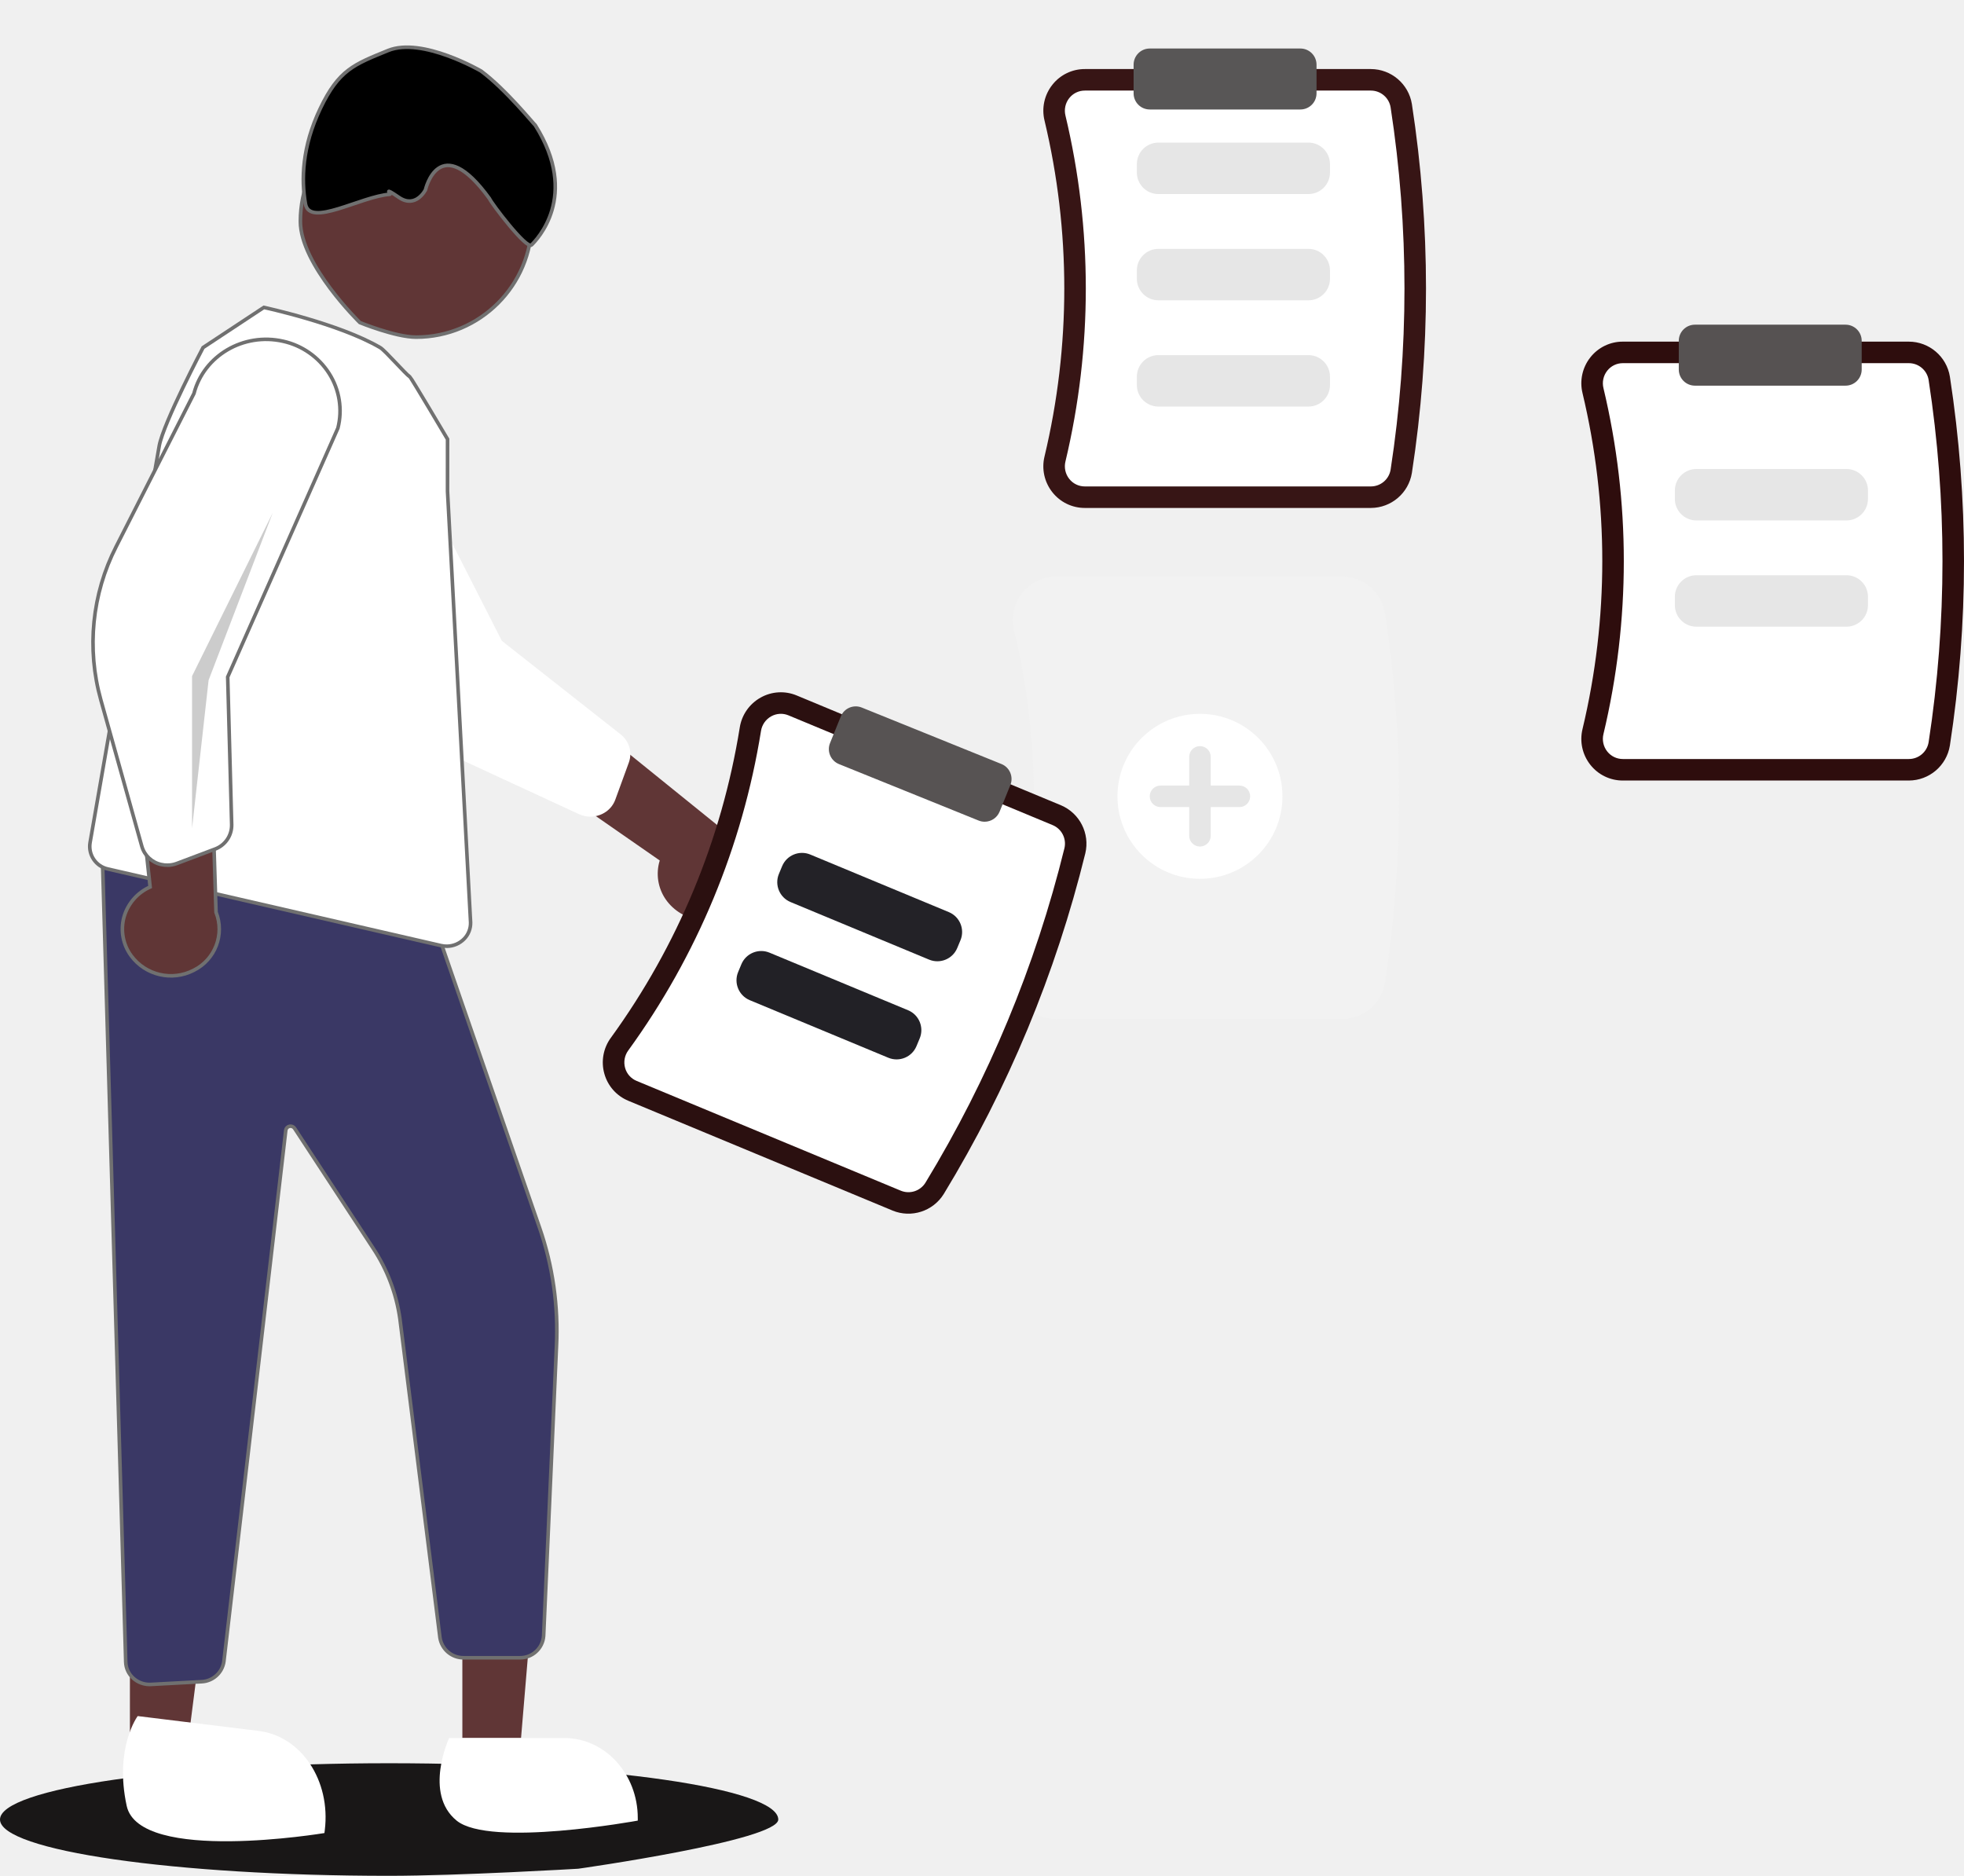
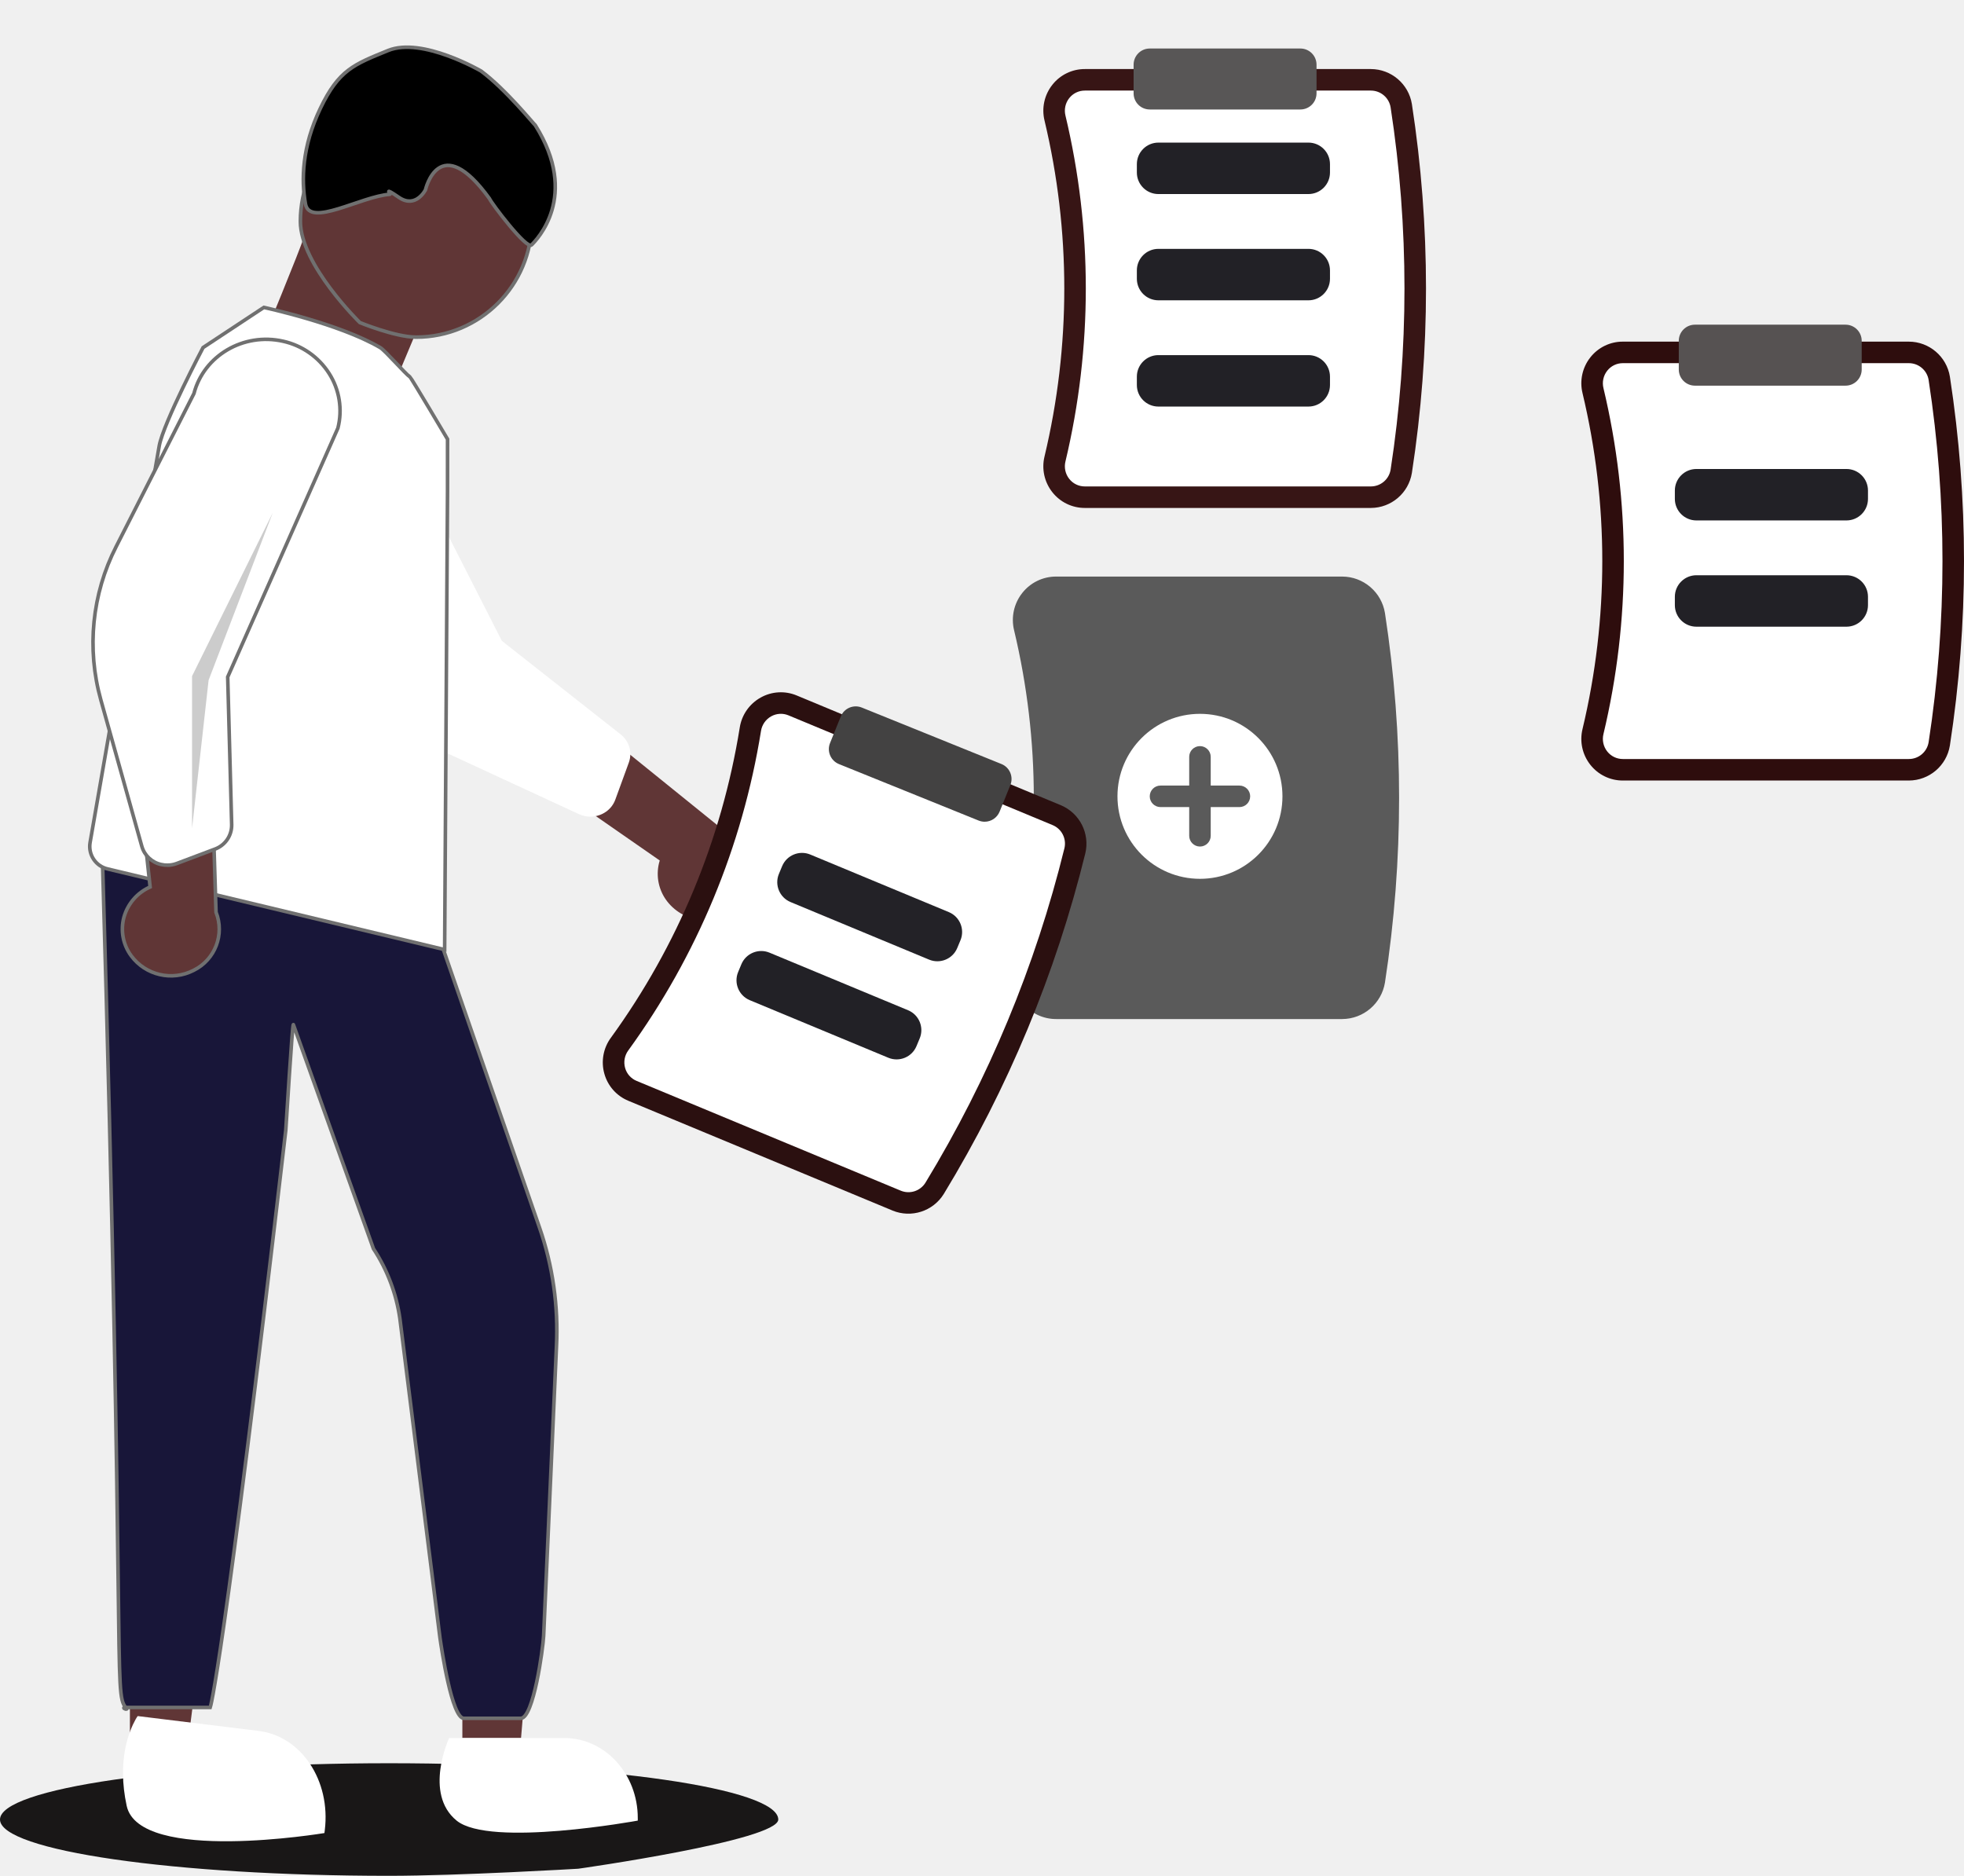
- <svg xmlns="http://www.w3.org/2000/svg" width="500" viewBox="0 0 547.584 523">
+ <svg xmlns="http://www.w3.org/2000/svg" width="547.584" height="523" viewBox="0 0 547.584 523">
  <g id="undraw_Add_notes_re_ln36" transform="translate(61.751 13.526)">
+     <path id="Neck" d="M419.724,434.788l-14.892,35.574L369.258,455.47s11.582-28.128,11.582-28.956S419.724,434.788,419.724,434.788Z" transform="translate(-358.223 -373)" fill="#603636" />
    <path id="Shadow" d="M108.495,0c59.92,0,108.495,7.026,108.495,15.694,0,5.851-55.757,13.718-55.757,13.718s-33.264,1.976-52.738,1.976C48.575,31.388,0,24.361,0,15.694S48.575,0,108.495,0Z" transform="translate(-61.751 478.086)" fill="#191717" />
    <path id="Path_41" data-name="Path 41" d="M677.542,336.347H597.8a11.478,11.478,0,0,1-9.066-4.394h0a11.621,11.621,0,0,1-2.177-9.968,201.631,201.631,0,0,0,0-93.647,11.624,11.624,0,0,1,2.177-9.967,11.478,11.478,0,0,1,9.066-4.394h79.741a11.624,11.624,0,0,1,11.439,9.755,337.961,337.961,0,0,1,0,102.858,11.623,11.623,0,0,1-11.438,9.756Z" transform="translate(-357.083 -208.25)" fill="#371515" />
    <path id="Path_42" data-name="Path 42" d="M597.8,219.978a5.513,5.513,0,0,0-4.355,2.108,5.659,5.659,0,0,0-1.054,4.854,207.655,207.655,0,0,1,0,96.445,5.656,5.656,0,0,0,1.053,4.853h0a5.511,5.511,0,0,0,4.354,2.109h79.741a5.583,5.583,0,0,0,5.509-4.667,331.985,331.985,0,0,0,0-101.035,5.583,5.583,0,0,0-5.509-4.667Z" transform="translate(-357.083 -208.25)" fill="#fff" />
    <path id="Path_62" data-name="Path 62" d="M510.949,507.413a13.5,13.5,0,0,1-9.678-5.729,12.549,12.549,0,0,1-1.658-10.832l-38.7-26.882,23.166-8.5,33.2,26.83a12.924,12.924,0,0,1,8.4,15.265,13.473,13.473,0,0,1-14.732,9.844Z" transform="translate(-377.421 -264.463)" fill="#603636" />
-     <path id="Path_43" data-name="Path 43" d="M660.141,248.829H618.3a6.006,6.006,0,0,1-6-6v-2.345a6.006,6.006,0,0,1,6-6h41.845a6.006,6.006,0,0,1,6,6v2.344a6.006,6.006,0,0,1-6,6Z" transform="translate(-357.083 -208.25)" fill="#e6e6e6" />
-     <path id="Path_44" data-name="Path 44" d="M660.141,278.454H618.3a6.006,6.006,0,0,1-6-6V270.11a6.006,6.006,0,0,1,6-6h41.845a6.006,6.006,0,0,1,6,6v2.345a6.006,6.006,0,0,1-6,6Z" transform="translate(-357.083 -208.25)" fill="#e6e6e6" />
-     <path id="Path_45" data-name="Path 45" d="M660.141,308.08H618.3a6.006,6.006,0,0,1-6-6v-2.345a6.006,6.006,0,0,1,6-6h41.845a6.006,6.006,0,0,1,6,6v2.345A6.006,6.006,0,0,1,660.141,308.08Z" transform="translate(-357.083 -208.25)" fill="#e6e6e6" />
+     <path id="Path_43" data-name="Path 43" d="M660.141,248.829H618.3a6.006,6.006,0,0,1-6-6v-2.345a6.006,6.006,0,0,1,6-6h41.845a6.006,6.006,0,0,1,6,6v2.344a6.006,6.006,0,0,1-6,6Z" transform="translate(-357.083 -208.25)" fill="#222126" />
+     <path id="Path_44" data-name="Path 44" d="M660.141,278.454H618.3a6.006,6.006,0,0,1-6-6V270.11a6.006,6.006,0,0,1,6-6h41.845a6.006,6.006,0,0,1,6,6v2.345a6.006,6.006,0,0,1-6,6Z" transform="translate(-357.083 -208.25)" fill="#222126" />
+     <path id="Path_45" data-name="Path 45" d="M660.141,308.08H618.3a6.006,6.006,0,0,1-6-6v-2.345a6.006,6.006,0,0,1,6-6h41.845a6.006,6.006,0,0,1,6,6v2.345A6.006,6.006,0,0,1,660.141,308.08Z" transform="translate(-357.083 -208.25)" fill="#222126" />
    <path id="Path_46" data-name="Path 46" d="M827.542,412.347H747.8a11.478,11.478,0,0,1-9.066-4.394h0a11.621,11.621,0,0,1-2.177-9.968,201.631,201.631,0,0,0,0-93.647,11.624,11.624,0,0,1,2.177-9.967,11.477,11.477,0,0,1,9.066-4.394h79.741a11.624,11.624,0,0,1,11.439,9.755,337.961,337.961,0,0,1,0,102.858,11.623,11.623,0,0,1-11.438,9.756Z" transform="translate(-357.083 -208.25)" fill="#2e0d0d" />
    <path id="Path_47" data-name="Path 47" d="M747.8,295.978a5.513,5.513,0,0,0-4.354,2.108,5.659,5.659,0,0,0-1.054,4.854,207.656,207.656,0,0,1,0,96.445,5.656,5.656,0,0,0,1.053,4.853h0a5.511,5.511,0,0,0,4.354,2.109h79.741a5.583,5.583,0,0,0,5.509-4.667,331.983,331.983,0,0,0,0-101.035,5.583,5.583,0,0,0-5.509-4.667Z" transform="translate(-357.083 -208.25)" fill="#fff" />
-     <path id="Path_48" data-name="Path 48" d="M668.542,498.847H588.8a11.976,11.976,0,0,1-9.458-4.584,12.119,12.119,0,0,1-2.27-10.394,201.13,201.13,0,0,0,0-93.414,12.121,12.121,0,0,1,2.27-10.394,11.976,11.976,0,0,1,9.458-4.584h79.741a12.127,12.127,0,0,1,11.933,10.179,338.457,338.457,0,0,1,0,103.011,12.127,12.127,0,0,1-11.932,10.179Z" transform="translate(-356.083 -228.25)" fill="#f2f2f2" />
-     <path id="Path_49" data-name="Path 49" d="M810.141,339.829H768.3a6.006,6.006,0,0,1-6-6v-2.345a6.006,6.006,0,0,1,6-6h41.845a6.006,6.006,0,0,1,6,6v2.344a6.006,6.006,0,0,1-6,6Z" transform="translate(-357.083 -208.25)" fill="#e6e6e6" />
-     <path id="Path_50" data-name="Path 50" d="M810.141,369.454H768.3a6.006,6.006,0,0,1-6-6V361.11a6.006,6.006,0,0,1,6-6h41.845a6.006,6.006,0,0,1,6,6v2.345A6.006,6.006,0,0,1,810.141,369.454Z" transform="translate(-357.083 -208.25)" fill="#e6e6e6" />
+     <path id="Path_48" data-name="Path 48" d="M668.542,498.847H588.8a11.976,11.976,0,0,1-9.458-4.584,12.119,12.119,0,0,1-2.27-10.394,201.13,201.13,0,0,0,0-93.414,12.121,12.121,0,0,1,2.27-10.394,11.976,11.976,0,0,1,9.458-4.584h79.741a12.127,12.127,0,0,1,11.933,10.179,338.457,338.457,0,0,1,0,103.011,12.127,12.127,0,0,1-11.932,10.179Z" transform="translate(-356.083 -228.25)" fill="#5a5a5a" />
+     <path id="Path_49" data-name="Path 49" d="M810.141,339.829H768.3a6.006,6.006,0,0,1-6-6v-2.345a6.006,6.006,0,0,1,6-6h41.845a6.006,6.006,0,0,1,6,6v2.344a6.006,6.006,0,0,1-6,6Z" transform="translate(-357.083 -208.25)" fill="#222126" />
+     <path id="Path_50" data-name="Path 50" d="M810.141,369.454H768.3a6.006,6.006,0,0,1-6-6V361.11a6.006,6.006,0,0,1,6-6h41.845a6.006,6.006,0,0,1,6,6v2.345A6.006,6.006,0,0,1,810.141,369.454Z" transform="translate(-357.083 -208.25)" fill="#222126" />
    <path id="Path_63" data-name="Path 63" d="M95.066,126.423a7.6,7.6,0,0,1-3.287-.75L52.527,106.708a62.018,62.018,0,0,1-30.266-31.5L3.6,31.194A19.542,19.542,0,0,1,8.815,3.6,21.205,21.205,0,0,1,37.743,8.726L71.082,77l32.672,26.637a6.943,6.943,0,0,1,2.15,7.867l-3.957,10.3a7.072,7.072,0,0,1-2.676,3.339,7.52,7.52,0,0,1-4.2,1.274Z" transform="matrix(1, -0.017, 0.017, 1, 5.782, 89.361)" fill="#fff" />
    <circle id="Ellipse_42" data-name="Ellipse 42" cx="23" cy="23" r="23" transform="translate(249.811 185.5)" fill="#fff" />
-     <path id="Path_51" data-name="Path 51" d="M639.894,433.75h-8v-8a3,3,0,0,0-6,0v8h-8a3,3,0,0,0,0,6h8v8a3,3,0,0,0,6,0v-8h8a3,3,0,1,0,0-6Z" transform="translate(-356.083 -228.25)" fill="#e6e6e6" />
+     <path id="Path_51" data-name="Path 51" d="M639.894,433.75h-8v-8a3,3,0,0,0-6,0v8h-8a3,3,0,0,0,0,6h8v8a3,3,0,0,0,6,0v-8h8a3,3,0,1,0,0-6Z" transform="translate(-356.083 -228.25)" fill="#5a5a5a" />
    <path id="Path_52" data-name="Path 52" d="M657.894,225.25h-42a4.505,4.505,0,0,1-4.5-4.5v-8a4.5,4.5,0,0,1,4.5-4.5h42a4.505,4.505,0,0,1,4.5,4.5v8a4.505,4.505,0,0,1-4.5,4.5Z" transform="translate(-357.083 -208.25)" fill="#585656" />
    <path id="Path_53" data-name="Path 53" d="M809.894,302.25h-42a4.505,4.505,0,0,1-4.5-4.5v-8a4.505,4.505,0,0,1,4.5-4.5h42a4.505,4.505,0,0,1,4.5,4.5v8a4.505,4.505,0,0,1-4.5,4.5Z" transform="translate(-357.083 -208.25)" fill="#565252" />
    <path id="Path_54" data-name="Path 54" d="M88.6,484.627H104.96l5.116-60.854H88.594Z" transform="translate(-21.439 -13.566)" fill="#603636" />
    <path id="Path_55" data-name="Path 55" d="M442.552,675.308h32.126c11.307,0,20.473,9.986,20.473,22.3v.724s-41.232,7.572-50.509,0S442.552,675.308,442.552,675.308Z" transform="translate(-379.083 -204.25)" fill="#fff" />
    <path id="Path_56" data-name="Path 56" d="M22.6,484.627H38.96l7.785-60.854H22.594Z" transform="translate(-48.131 -13.566)" fill="#603636" />
-     <path id="Path_57" data-name="Path 57" d="M376.552,675.309l33.99,0h0c11.964,0,21.662,11.286,21.661,25.209v.818s-50.2,14.852-55.652-.818S376.552,675.309,376.552,675.309Z" transform="translate(-314.805 -251.229) rotate(7)" fill="#fff" />
-     <path id="Path_58" data-name="Path 58" d="M385.17,716.317a6.788,6.788,0,0,1-4.5-1.7h0a6.288,6.288,0,0,1-2.156-4.552L371.947,483.3l93.179,22.459,28.749,83.155a87.662,87.662,0,0,1,4.732,33.232l-3.57,80.605a6.566,6.566,0,0,1-6.666,6.124H472.743a6.629,6.629,0,0,1-6.613-5.572l-11.17-88.976a47.587,47.587,0,0,0-7.383-19.514L425.594,561.26a1.357,1.357,0,0,0-1.419-.568,1.306,1.306,0,0,0-1.034,1.1l-17.251,148.1a6.568,6.568,0,0,1-6.256,5.658l-14.084.755C385.424,716.312,385.3,716.317,385.17,716.317Z" transform="translate(-405.214 -260.194)" fill="#3a3865" stroke="#707070" stroke-width="1" />
-     <path id="Path_59" data-name="Path 59" d="M99.251,173.2A7.019,7.019,0,0,1,97.579,173h0L5.115,150.083A6.439,6.439,0,0,1,.221,142.6L21.381,32.335C22.727,25.827,34.06,5.176,34.06,5.176l17.132-10.9S72.116-.866,83.449,6.038c1.295.779,6.859,7.413,8.135,8.31.354.252,10.182,17.523,10.182,17.523l-.253,14.517L105.9,166.68a6.315,6.315,0,0,1-1.915,4.6,6.8,6.8,0,0,1-4.738,1.922Z" transform="matrix(1, -0.017, 0.017, 1, -39.28, 78.78)" fill="#fff" stroke="#707070" stroke-width="1" />
+     <path id="Path_57" data-name="Path 57" d="M376.552,675.309l33.99,0h0c11.964,0,21.662,11.286,21.661,25.209v.818s-50.2,14.852-55.652-.818c-4.281-12.3-1.841-20.823-.477-24.2A8.839,8.839,0,0,1,376.552,675.309Z" transform="translate(-314.805 -251.229) rotate(7)" fill="#fff" />
+     <path id="Path_58" data-name="Path 58" d="M378.509,722.73c-1.668,0,1.228,1.09,0,0-3.474-4.2.046-10.924-6.562-239.426l93.179,22.459,28.749,83.155a87.662,87.662,0,0,1,4.732,33.232l-3.57,80.605c-.169,3.43-2.808,23-6.37,23H472.786c-3.335-.013-6.2-19.262-6.657-22.447l-11.17-88.976a47.587,47.587,0,0,0-7.383-19.514l-22.318-62.47c-.3-.459-2.047,28.9-2.117,29.441-17.633,151.2-21.063,160.941-21.063,160.941C386.588,722.737,378.636,722.73,378.509,722.73Z" transform="translate(-405.214 -260.194)" fill="#181639" stroke="#707070" stroke-width="1" />
+     <path id="Path_59" data-name="Path 59" d="M98.539,174.135,5.115,150.083A6.439,6.439,0,0,1,.221,142.6L21.381,32.335C22.727,25.827,34.06,5.176,34.06,5.176l17.132-10.9S72.116-.866,83.449,6.038c1.295.779,6.859,7.413,8.135,8.31.354.252,10.182,17.523,10.182,17.523l-.253,14.517Z" transform="matrix(1, -0.017, 0.017, 1, -39.28, 78.78)" fill="#fff" stroke="#707070" stroke-width="1" />
    <path id="Path_60" data-name="Path 60" d="M2.363,64.9A12.562,12.562,0,0,1,.546,54.094,13.071,13.071,0,0,1,7.975,45.82L3.833,0l21.8,11.4.591,41.762a12.806,12.806,0,0,1-6.508,16.094A13.8,13.8,0,0,1,2.363,64.9Z" transform="matrix(1, -0.017, 0.017, 1, -28.649, 188.09)" fill="#603636" stroke="#707070" stroke-width="1" />
    <path id="Path_61" data-name="Path 61" d="M19.841,146.144a7.649,7.649,0,0,1-1.823-.224,7.22,7.22,0,0,1-5.3-5.133L1.979,99.75A58.975,58.975,0,0,1,6.971,57.112l22.407-42.3C32.322,4.272,43.492-2.032,54.473.647A20.473,20.473,0,0,1,67.125,9.793a19.421,19.421,0,0,1,2.218,15.332L37.451,93.961l.406,41.226a7.1,7.1,0,0,1-4.78,6.695L22.392,145.7a7.552,7.552,0,0,1-2.55.442Z" transform="matrix(1, -0.017, 0.017, 1, -37.313, 81.894)" fill="#fff" stroke="#707070" stroke-width="1" />
    <path id="Path_65" data-name="Path 65" d="M.057,87.508.773,45.133,24.025.015,5.369,46.331Z" transform="matrix(1, -0.017, 0.017, 1, -9.746, 129.873)" opacity="0.2" />
    <path id="Path_66" data-name="Path 66" d="M554.16,564.232l-73.638-30.595a11.478,11.478,0,0,1-6.686-7.536h0a11.622,11.622,0,0,1,1.815-10.04,201.632,201.632,0,0,0,35.93-86.48,11.624,11.624,0,0,1,5.834-8.369,11.478,11.478,0,0,1,10.058-.579l73.638,30.6a11.623,11.623,0,0,1,6.82,13.4,337.962,337.962,0,0,1-39.465,94.986,11.624,11.624,0,0,1-14.307,4.619Z" transform="translate(-367.083 -240.25)" fill="#2b1010" />
    <path id="Path_67" data-name="Path 67" d="M525.171,426.174a5.513,5.513,0,0,0-4.83.276,5.659,5.659,0,0,0-2.835,4.078,207.656,207.656,0,0,1-37,89.064,5.656,5.656,0,0,0-.889,4.885h0a5.511,5.511,0,0,0,3.212,3.618l73.638,30.6a5.582,5.582,0,0,0,6.878-2.2,331.989,331.989,0,0,0,38.766-93.3,5.583,5.583,0,0,0-3.3-6.423Z" transform="translate(-367.083 -240.25)" fill="#fff" />
    <path id="Path_68" data-name="Path 68" d="M564.38,494.281l-38.642-16.055a6.006,6.006,0,0,1-3.239-7.843l.9-2.165a6.006,6.006,0,0,1,7.843-3.239l38.642,16.055a6.006,6.006,0,0,1,3.239,7.843l-.9,2.165a6.006,6.006,0,0,1-7.843,3.239Z" transform="translate(-367.083 -240.25)" fill="#232227" />
    <path id="Path_69" data-name="Path 69" d="M553.013,521.64l-38.642-16.055a6.006,6.006,0,0,1-3.239-7.843l.9-2.165a6.006,6.006,0,0,1,7.843-3.239l38.643,16.056a6.006,6.006,0,0,1,3.239,7.843l-.9,2.165A6.006,6.006,0,0,1,553.013,521.64Z" transform="translate(-367.083 -240.25)" fill="#222126" />
-     <path id="Path_70" data-name="Path 70" d="M579.864,455.832a4.489,4.489,0,0,1-1.687-.331l-38.938-15.743a4.505,4.505,0,0,1-2.485-5.858l3-7.417A4.5,4.5,0,0,1,545.611,424l38.938,15.743a4.505,4.505,0,0,1,2.485,5.858l-3,7.417A4.511,4.511,0,0,1,579.864,455.832Z" transform="translate(-367.083 -240.25)" fill="#575353" />
+     <path id="Path_70" data-name="Path 70" d="M579.864,455.832a4.489,4.489,0,0,1-1.687-.331l-38.938-15.743a4.505,4.505,0,0,1-2.485-5.858l3-7.417A4.5,4.5,0,0,1,545.611,424l38.938,15.743a4.505,4.505,0,0,1,2.485,5.858l-3,7.417A4.511,4.511,0,0,1,579.864,455.832Z" transform="translate(-367.083 -240.25)" fill="#434242" />
    <path id="Head" d="M32.265,0A32.265,32.265,0,0,0,0,32.265c0,12.028,16.581,28.2,16.581,28.2s9.892,4.062,15.684,4.062a32.265,32.265,0,1,0,0-64.53Z" transform="translate(21.996 15.944)" fill="#603636" stroke="#707070" stroke-width="1" />
    <path id="Hair" d="M0,37.058C0,38.976.022,56.2,22.85,61.4c.507-.074,12.891,1.25,21.369,0,0,0,18.426-4.842,22.4-14.3s5.905-13.511,1.936-24.759S58.205,4.472,52.679.592,43.257,12.928,37.9,19.144c-.361.318,3.22.1-2.38,1.15S31.772,27,31.772,27s9.2,14.649-14.318,10.912C16.138,37.361,0,35.14,0,37.058Z" transform="translate(60.24 80.973) rotate(-135)" stroke="#707070" stroke-width="1" />
  </g>
</svg>
